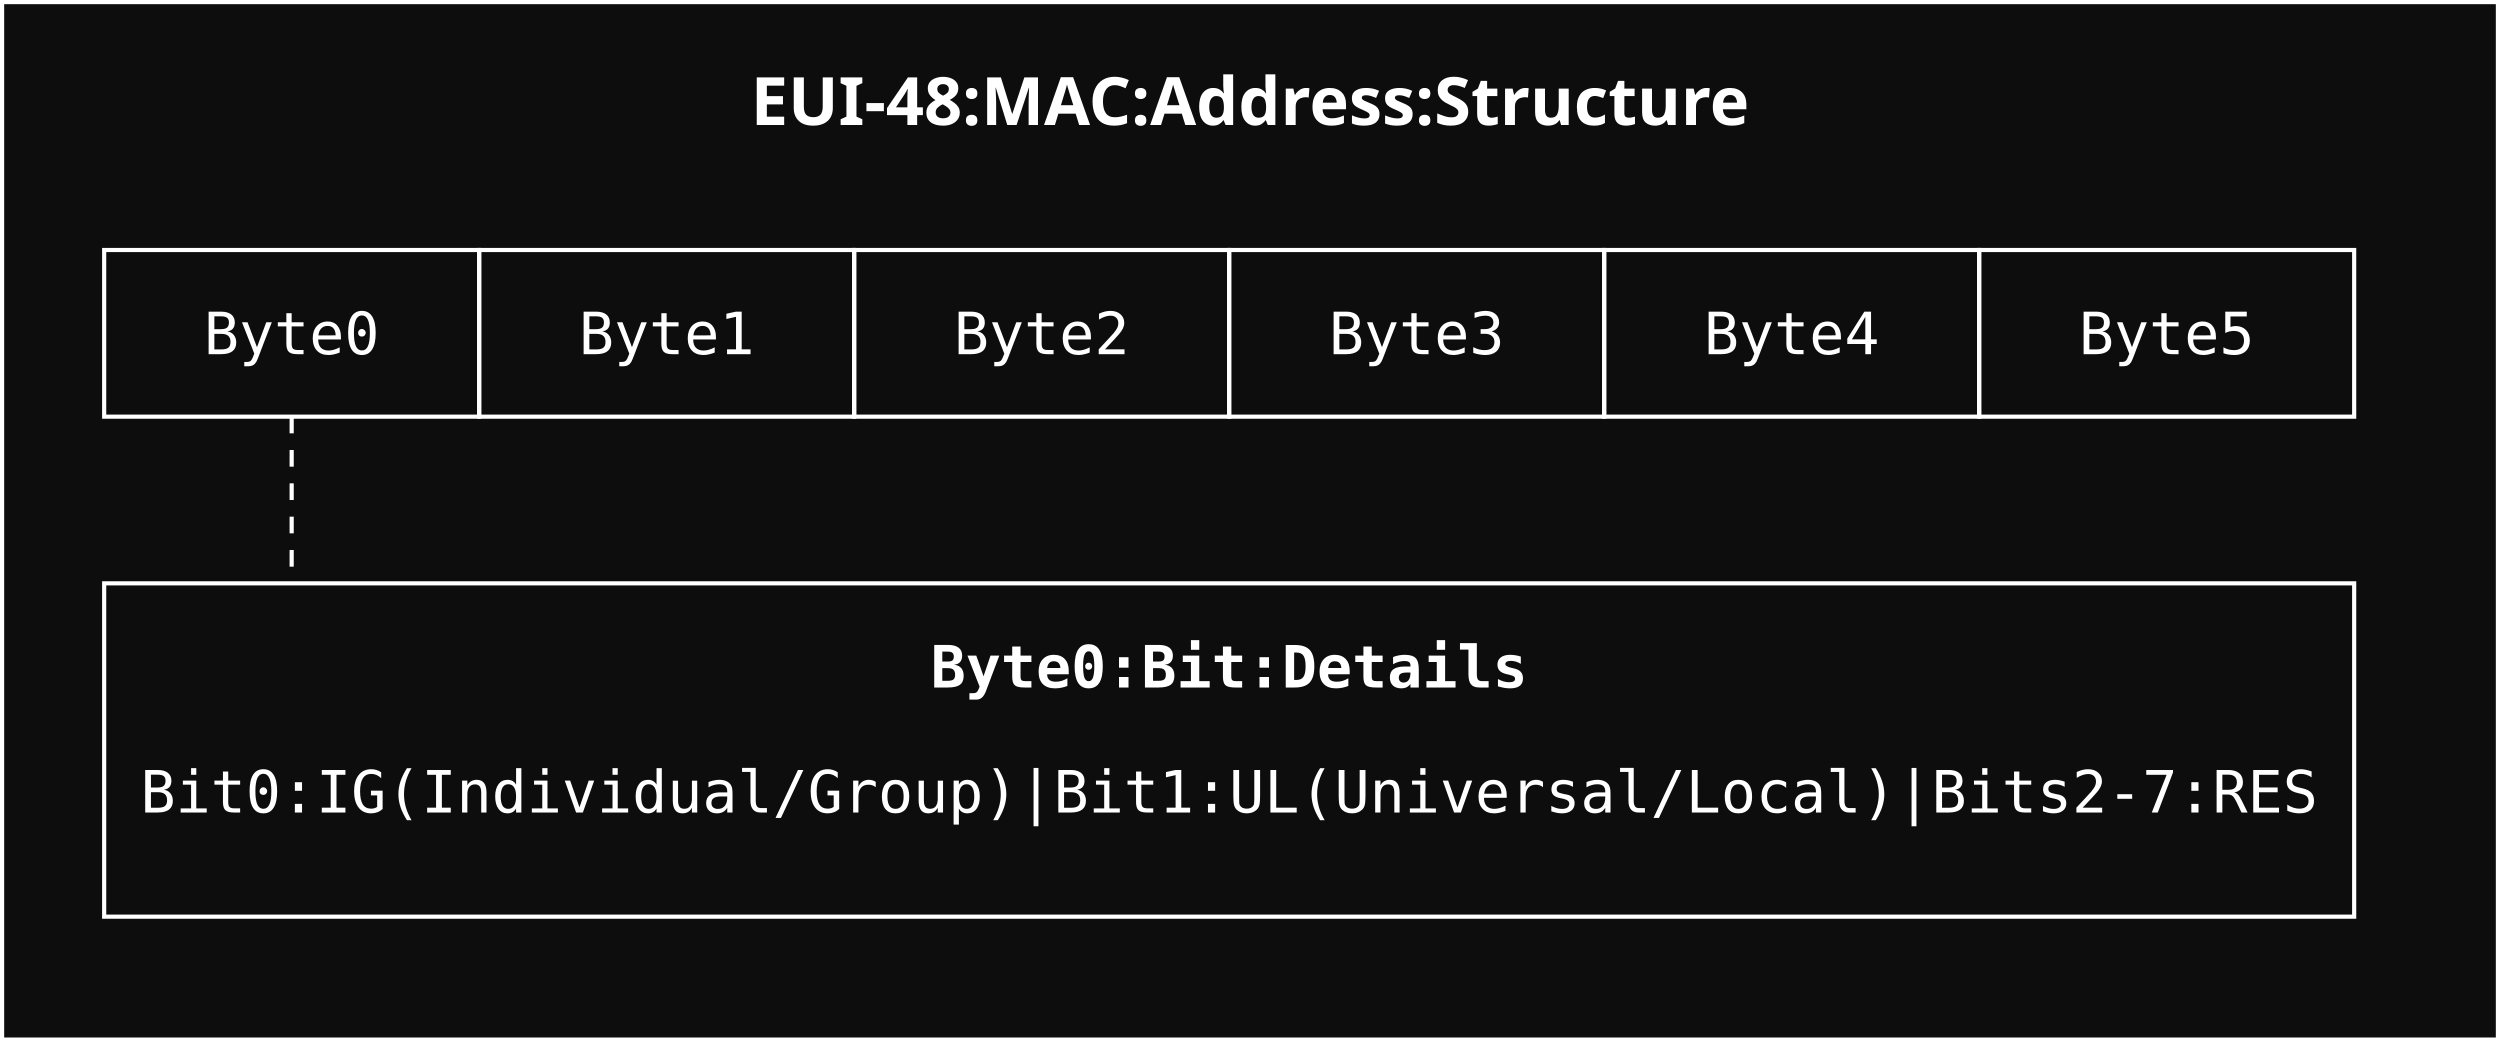
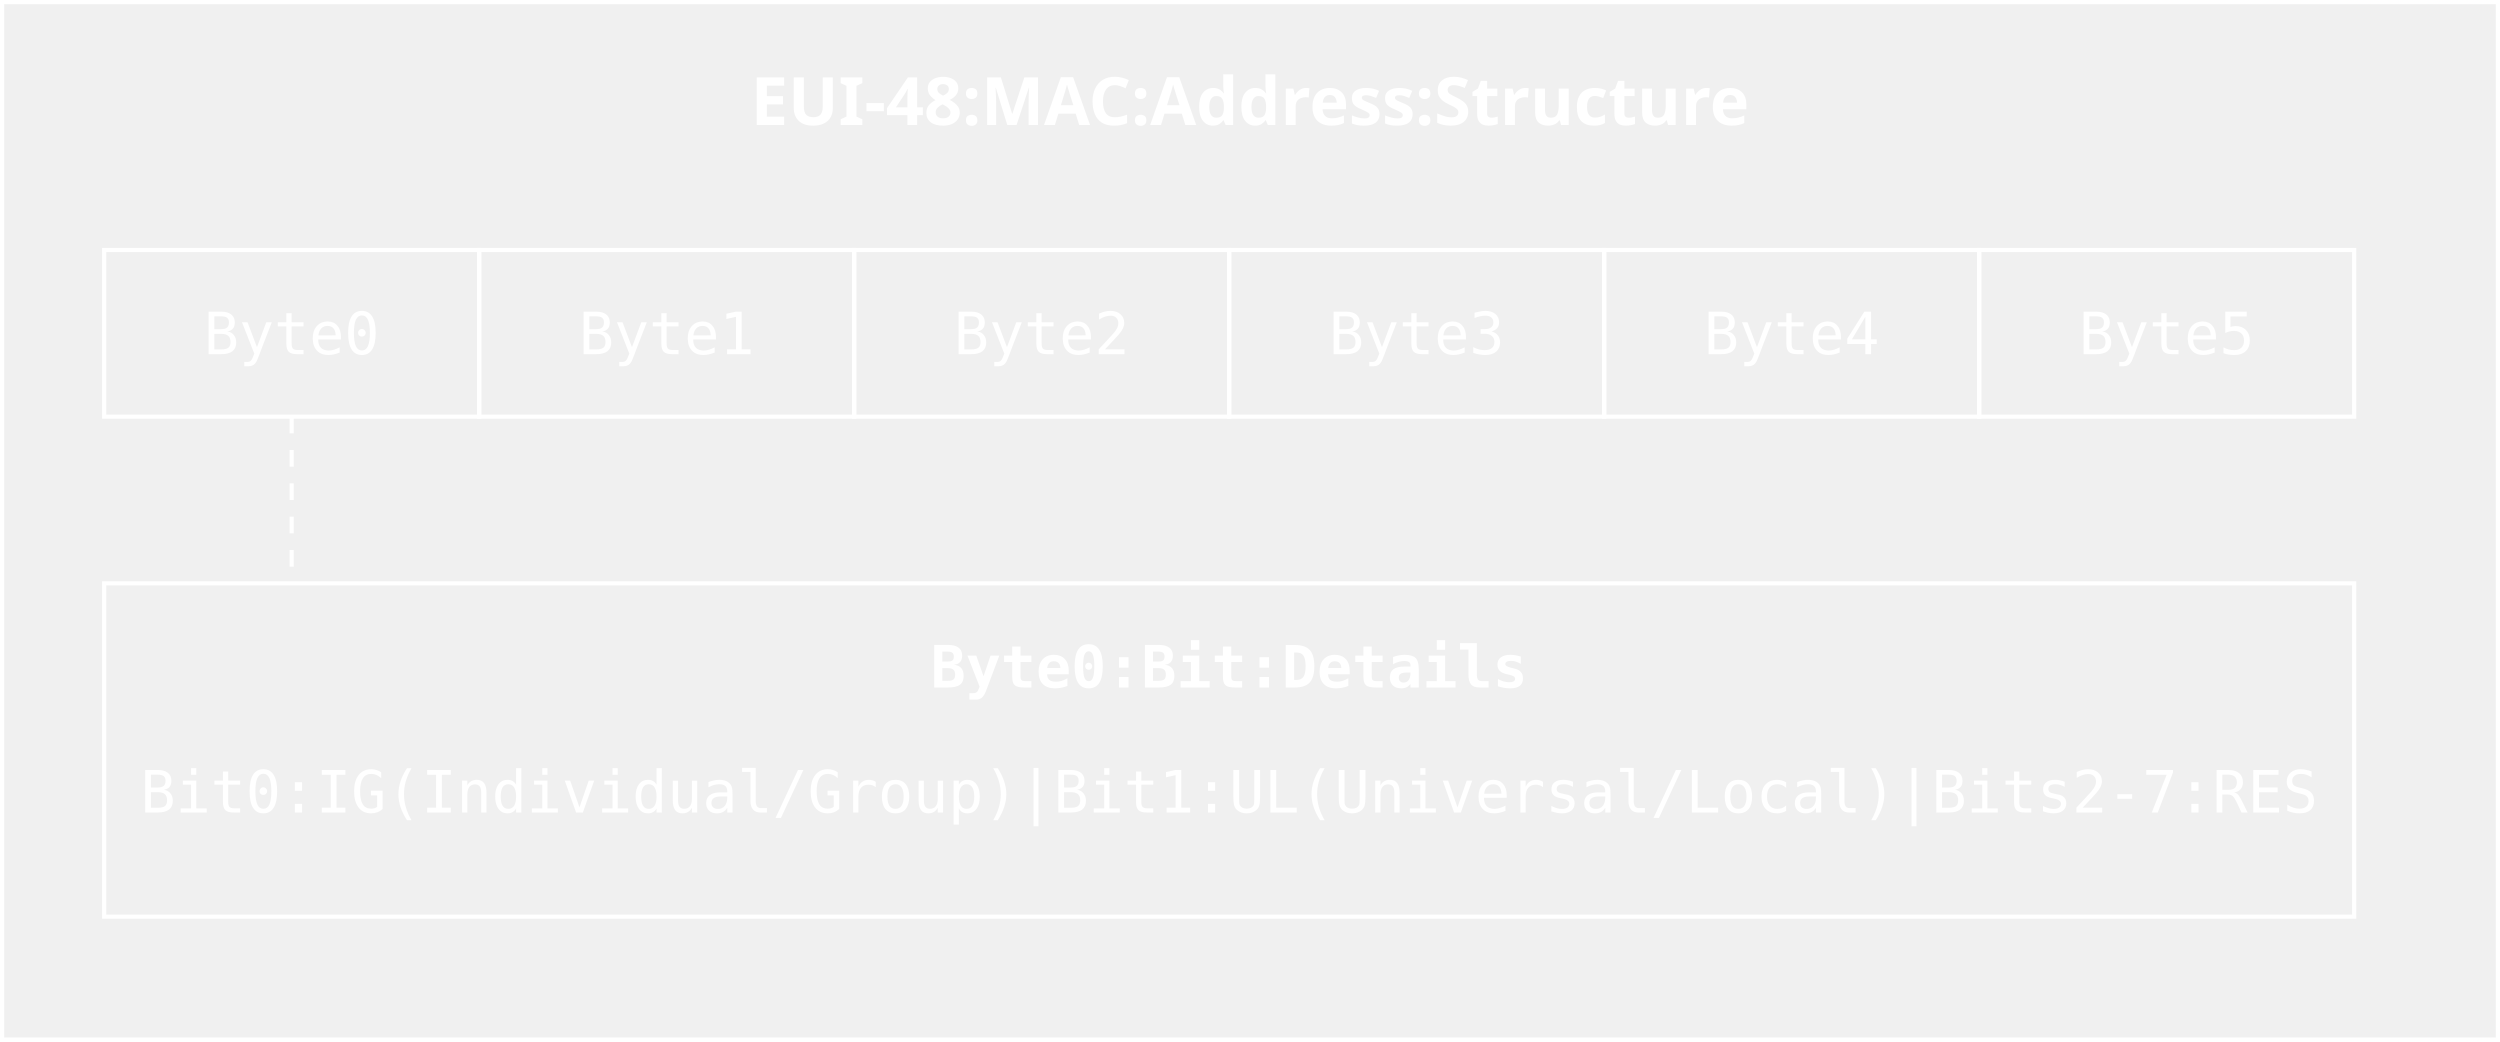
<svg xmlns="http://www.w3.org/2000/svg" width="600" height="250">
-   <rect x="0" y="0" width="600" height="250" fill="#0d0d0d" stroke="#fff" stroke-width="2" />
+   <rect x="0" y="0" width="600" height="250" fill="none" stroke="#fff" stroke-width="2" />
  <g font-family="monospace" font-size="14" text-anchor="middle" fill="#fff">
    <text x="300" y="30" font-family="sans-serif" font-size="16" font-weight="bold">EUI-48:MAC:Address:Structure</text>
    <rect x="25" y="60" width="90" height="40" fill="none" stroke="#fff" stroke-width="1" />
    <text x="70" y="85">Byte0</text>
    <rect x="115" y="60" width="90" height="40" fill="none" stroke="#fff" stroke-width="1" />
    <text x="160" y="85">Byte1</text>
    <rect x="205" y="60" width="90" height="40" fill="none" stroke="#fff" stroke-width="1" />
    <text x="250" y="85">Byte2</text>
    <rect x="295" y="60" width="90" height="40" fill="none" stroke="#fff" stroke-width="1" />
    <text x="340" y="85">Byte3</text>
    <rect x="385" y="60" width="90" height="40" fill="none" stroke="#fff" stroke-width="1" />
    <text x="430" y="85">Byte4</text>
    <rect x="475" y="60" width="90" height="40" fill="none" stroke="#fff" stroke-width="1" />
    <text x="520" y="85">Byte5</text>
    <line x1="70" y1="100" x2="70" y2="140" stroke="#fff" stroke-width="1" stroke-dasharray="4" />
    <rect x="25" y="140" width="540" height="80" fill="none" stroke="#fff" stroke-width="1" />
    <text x="295" y="165" font-weight="bold">Byte0:Bit:Details</text>
    <text x="295" y="195">Bit0:IG(Individual/Group)|Bit1:UL(Universal/Local)|Bits2-7:RES</text>
  </g>
</svg>
